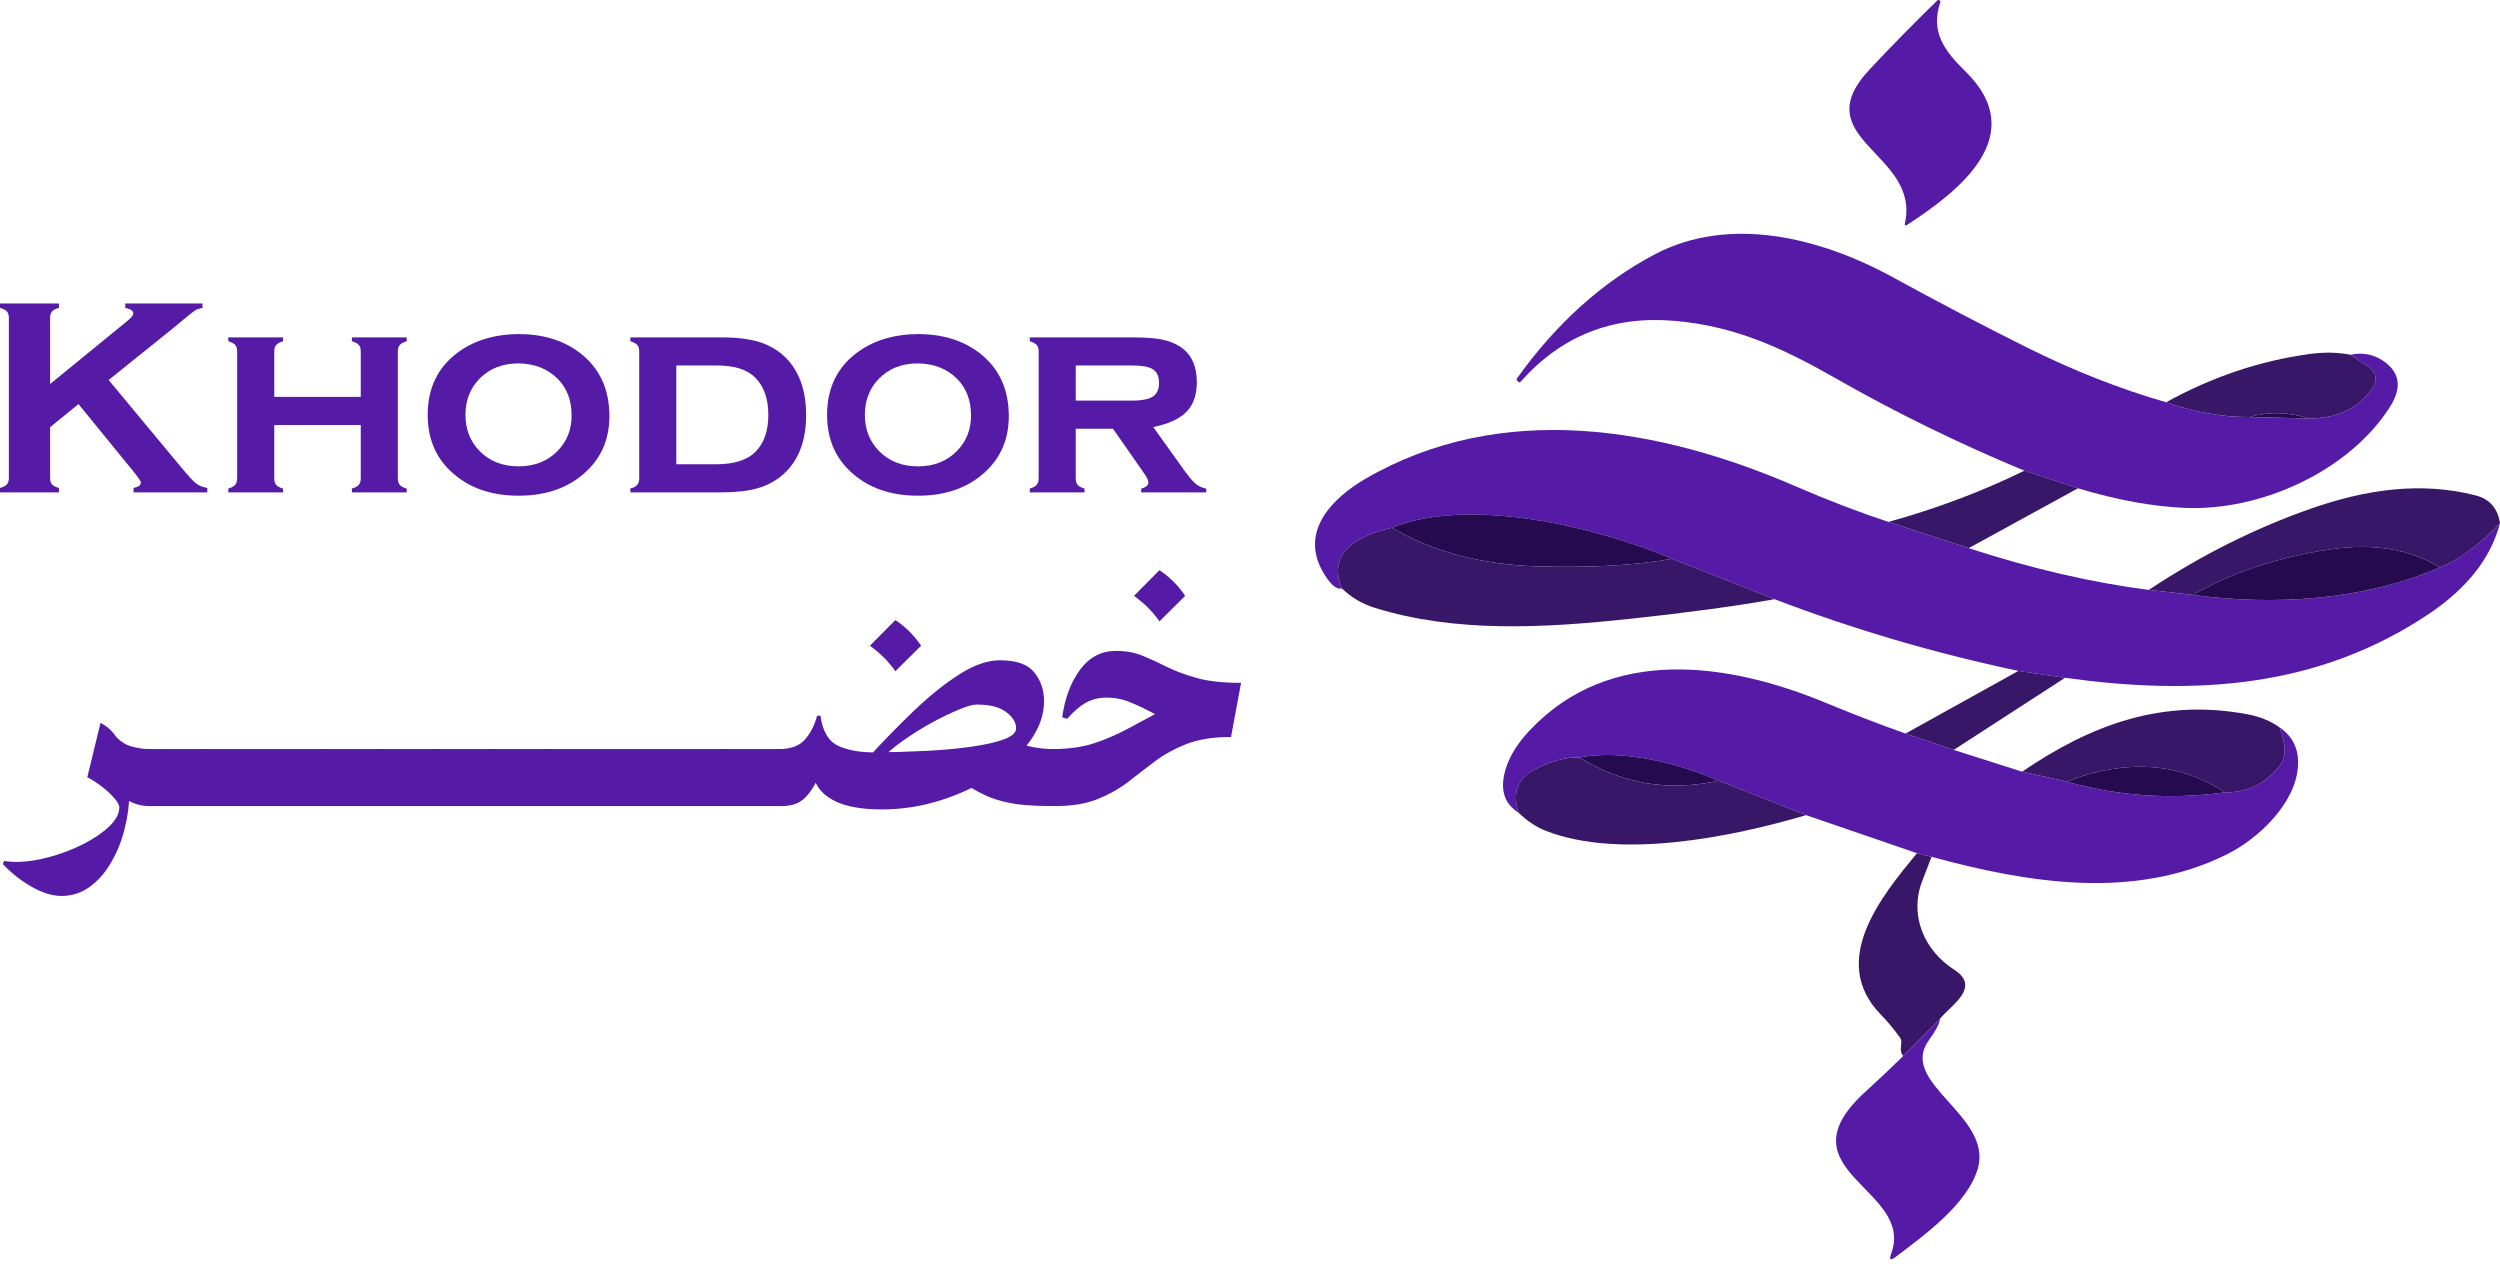
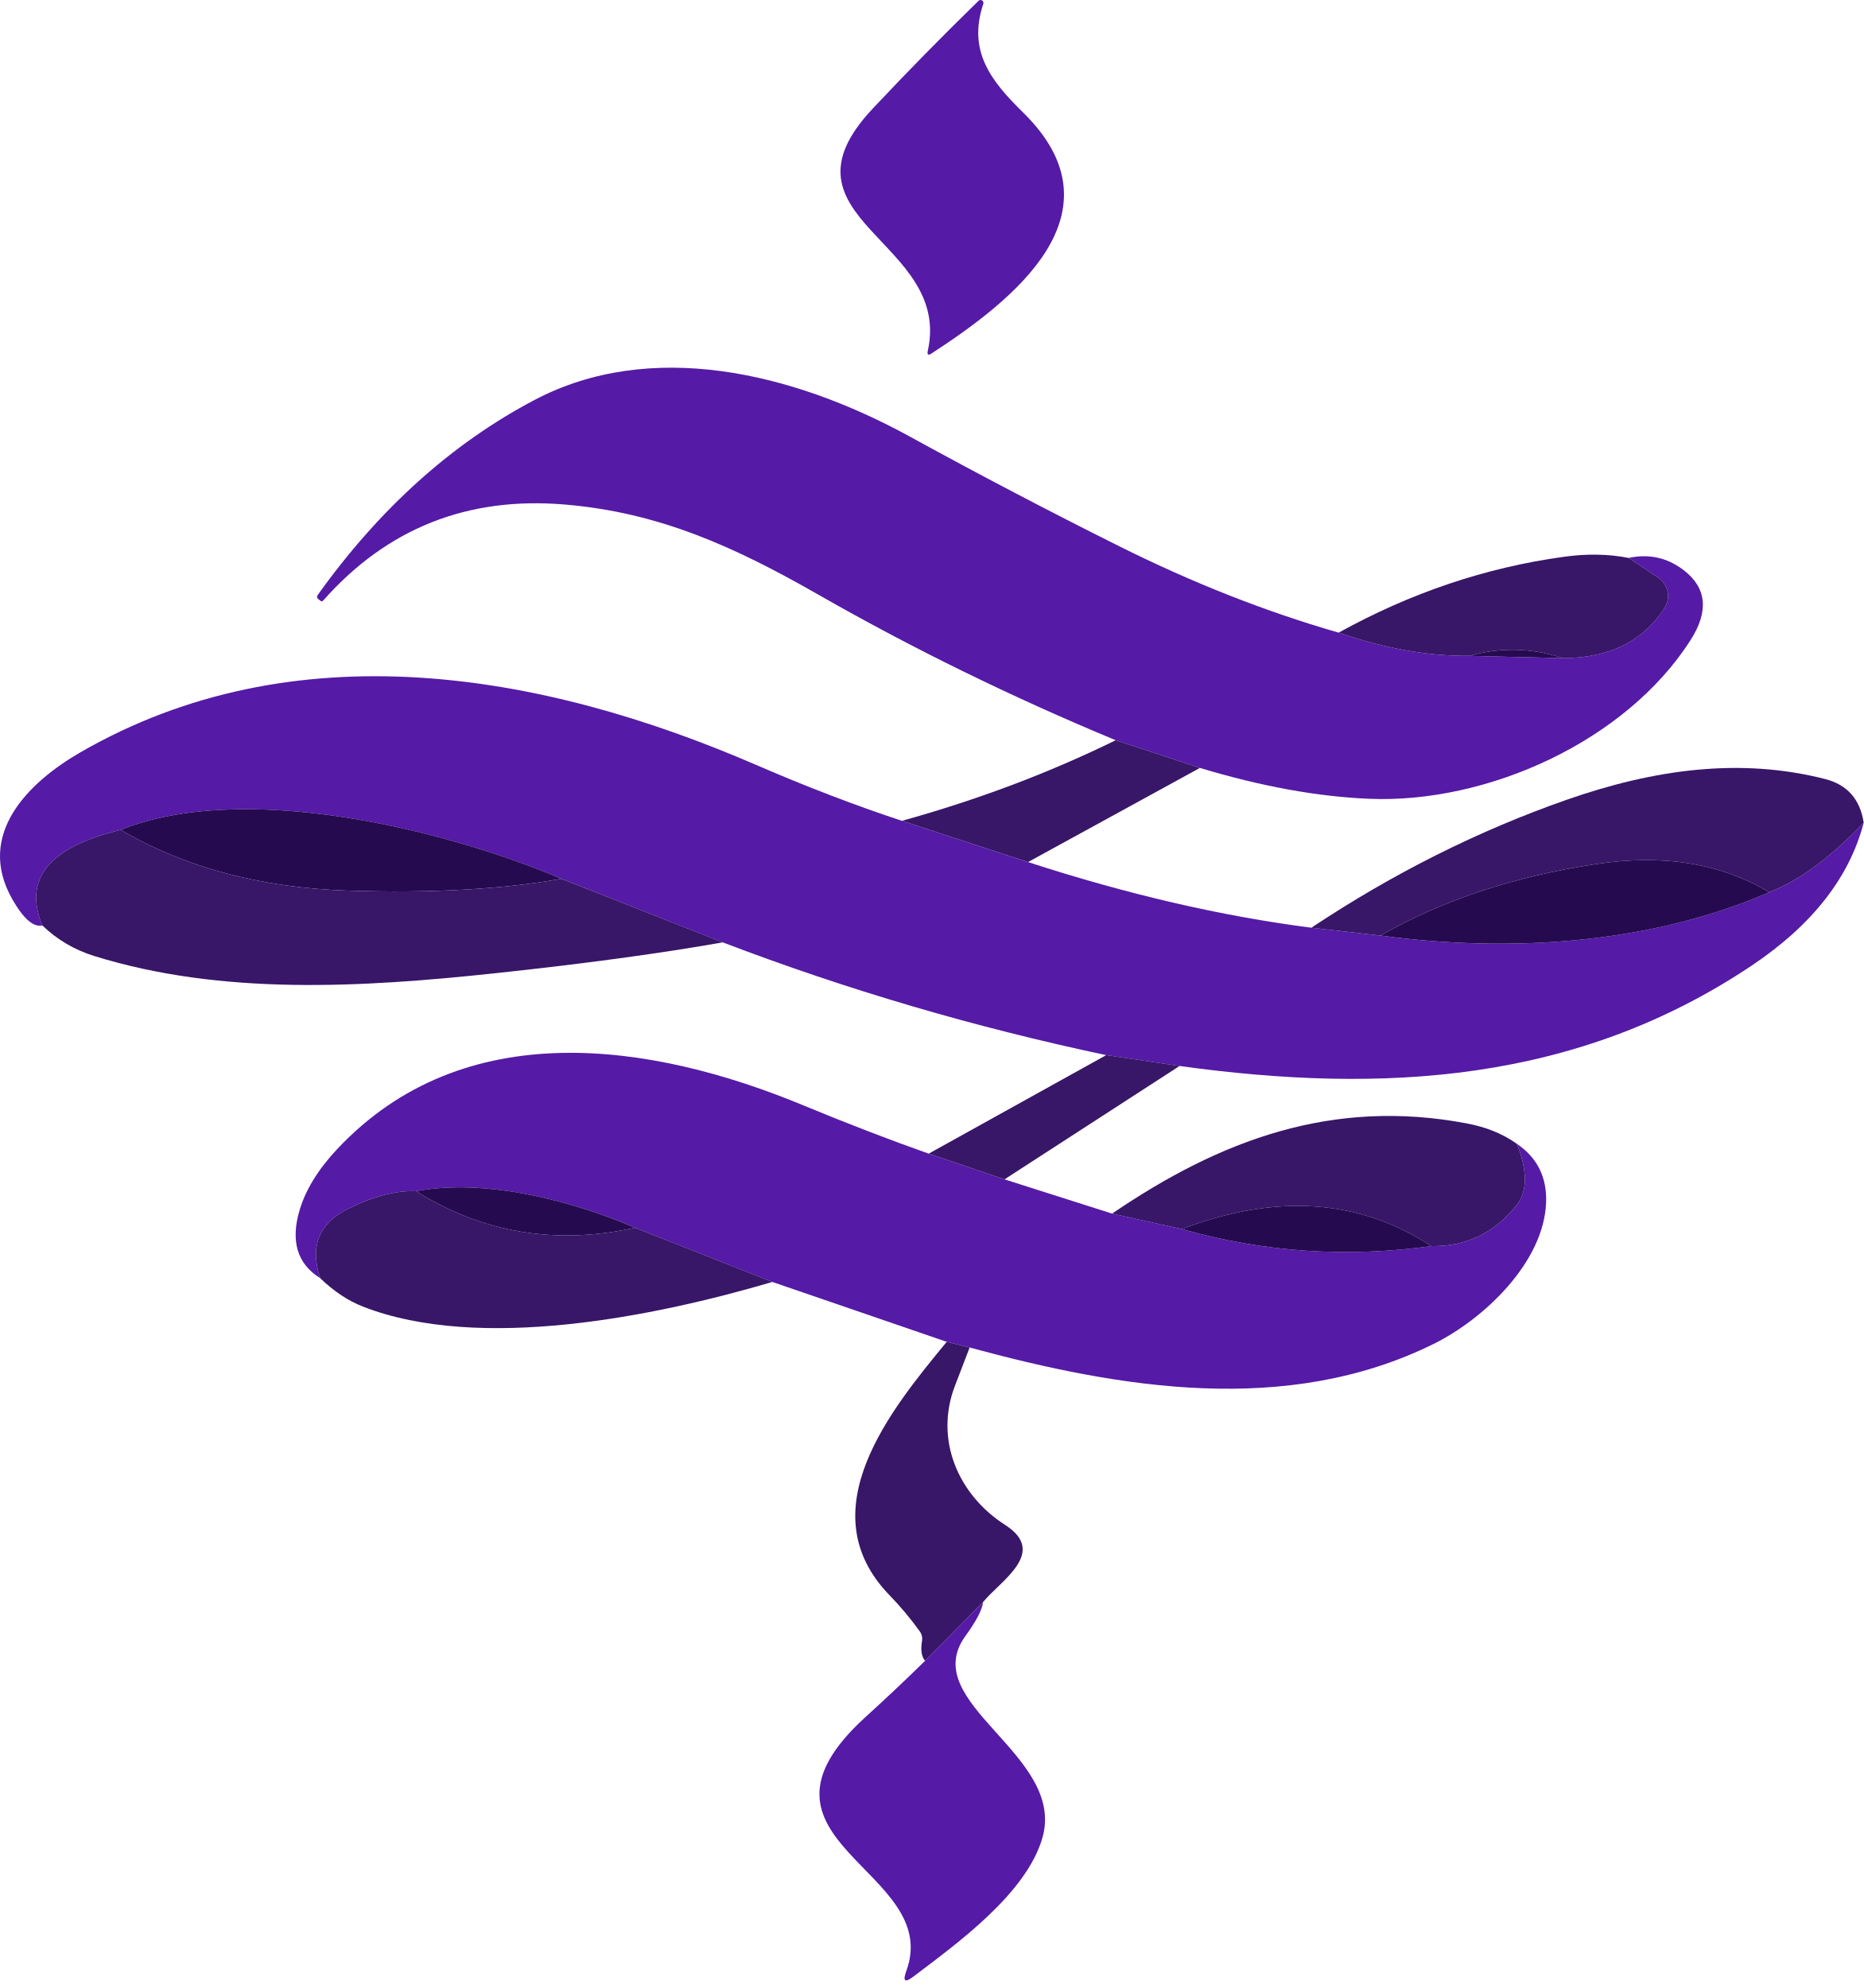
- <svg xmlns="http://www.w3.org/2000/svg" width="173" height="88" viewBox="0 0 173 88" fill="none">
-   <path d="M134.264 0.169C133.567 2.256 134.606 3.566 136.013 4.947C140.545 9.388 135.513 13.258 131.989 15.55C131.84 15.65 131.784 15.612 131.822 15.437C132.901 10.571 124.826 9.651 129.39 4.789C130.909 3.17 132.464 1.587 134.054 0.038C134.074 0.017 134.1 0.004 134.129 0.001C134.158 -0.003 134.187 0.004 134.211 0.019C134.236 0.035 134.254 0.058 134.264 0.085C134.274 0.112 134.274 0.142 134.264 0.169Z" fill="#551AA6" />
-   <path d="M149.898 27.837C151.909 28.532 153.824 28.873 155.645 28.858L159.756 28.959C161.793 28.956 163.285 28.223 164.232 26.759C164.37 26.542 164.419 26.28 164.366 26.028C164.314 25.777 164.165 25.556 163.951 25.413L162.658 24.549C163.558 24.356 164.369 24.539 165.091 25.097C166.093 25.875 166.19 26.897 165.38 28.166C162.531 32.623 156.442 35.359 151.252 35.148C148.973 35.055 146.486 34.602 143.792 33.789L140.088 32.571C135.512 30.671 131.141 28.531 126.977 26.149C123.299 24.05 120.003 22.55 115.852 22.2C111.574 21.837 108.029 23.246 105.218 26.425C105.18 26.466 105.14 26.469 105.099 26.434L105.007 26.364C104.94 26.308 104.931 26.246 104.981 26.175C107.702 22.374 110.881 19.514 114.519 17.597C119.6 14.924 125.815 16.352 131.023 19.206C134.068 20.878 137.145 22.489 140.254 24.041C143.489 25.654 146.704 26.919 149.898 27.837Z" fill="#551AA6" />
-   <path d="M162.659 24.55L163.952 25.413C164.165 25.556 164.314 25.777 164.367 26.029C164.419 26.28 164.371 26.542 164.232 26.759C163.285 28.223 161.794 28.956 159.757 28.959C158.401 28.506 157.03 28.473 155.645 28.858C153.825 28.873 151.909 28.533 149.898 27.837C153.063 26.087 156.361 24.975 159.792 24.501C160.815 24.358 161.77 24.374 162.659 24.55Z" fill="#381668" />
-   <path d="M159.756 28.959L155.645 28.858C157.03 28.473 158.4 28.506 159.756 28.959Z" fill="#260A4F" />
-   <path d="M130.682 36.117L136.232 37.932C140.601 39.352 144.756 40.315 148.698 40.821L151.74 41.167C157.347 41.917 163.501 41.575 168.845 39.26C170.165 38.746 171.551 37.726 173 36.201C172.372 38.609 170.734 40.701 168.086 42.478C160.367 47.65 151.846 48.141 142.899 46.905L139.673 46.427C133.86 45.197 128.236 43.543 122.801 41.465L115.7 38.669C110.409 36.429 101.664 34.36 96.307 36.516C93.16 37.27 92.012 38.672 92.862 40.72C92.467 40.811 92.023 40.419 91.529 39.545C89.929 36.705 92.257 34.426 94.51 33.119C103.926 27.675 114.823 29.564 124.269 33.658C126.49 34.62 128.628 35.44 130.682 36.117Z" fill="#551AA6" />
-   <path d="M140.09 32.571L143.794 33.789L136.233 37.932L130.684 36.117C134.021 35.191 137.156 34.008 140.09 32.571Z" fill="#381668" />
-   <path d="M173.001 36.2C171.552 37.726 170.166 38.746 168.846 39.26C166.715 37.986 164.176 37.572 161.227 38.019C157.627 38.56 154.465 39.609 151.741 41.167L148.699 40.82C152.302 38.427 156.046 36.551 159.93 35.192C163.765 33.851 167.561 33.32 171.309 34.28C172.279 34.529 172.843 35.169 173.001 36.2Z" fill="#381668" />
-   <path d="M115.701 38.668C113.08 39.133 109.954 39.307 106.325 39.19C102.485 39.064 99.146 38.173 96.309 36.516C101.665 34.359 110.41 36.428 115.701 38.668Z" fill="#260A4F" />
-   <path d="M96.307 36.516C99.144 38.173 102.483 39.064 106.323 39.19C109.952 39.307 113.078 39.133 115.699 38.668L122.8 41.465C120.059 41.95 116.72 42.403 112.784 42.824C106.879 43.455 100.747 43.806 95.145 42.065C94.271 41.794 93.51 41.345 92.861 40.72C92.011 38.671 93.159 37.27 96.307 36.516Z" fill="#381668" />
-   <path d="M168.844 39.26C163.501 41.574 157.347 41.916 151.74 41.167C154.464 39.609 157.626 38.56 161.226 38.019C164.175 37.572 166.714 37.986 168.844 39.26Z" fill="#260A4F" />
-   <path d="M131.862 50.762L135.197 51.893L139.932 53.401L143 54.08C146.577 55.097 150.236 55.347 153.976 54.83C155.502 54.853 156.751 54.254 157.724 53.032C158.209 52.425 158.213 51.523 157.737 50.328C158.64 50.939 159.07 51.804 159.026 52.923C158.921 55.548 156.291 58.043 154.068 59.138C147.616 62.321 140.309 61.098 133.663 59.292L132.655 59.042L124.984 56.408L118.939 54.023C116.248 52.861 112.364 51.827 109.304 52.414C108.422 52.376 107.417 52.639 106.289 53.203C105.029 53.835 104.629 54.847 105.088 56.241C104.076 55.61 103.775 54.609 104.185 53.238C104.453 52.341 105.003 51.45 105.833 50.565C111.413 44.621 119.649 45.857 126.365 48.645C128.276 49.437 130.108 50.142 131.862 50.762Z" fill="#551AA6" />
-   <path d="M139.673 46.427L142.899 46.904L135.197 51.893L131.861 50.762L139.673 46.427Z" fill="#381668" />
-   <path d="M157.737 50.328C158.214 51.523 158.209 52.425 157.724 53.032C156.751 54.254 155.502 54.853 153.976 54.83C150.808 52.755 147.15 52.505 143 54.08L139.932 53.401C144.696 50.153 149.628 48.316 155.524 49.429C156.386 49.59 157.123 49.89 157.737 50.328Z" fill="#381668" />
-   <path d="M118.94 54.023C115.456 54.789 112.245 54.252 109.305 52.414C112.364 51.827 116.248 52.861 118.94 54.023Z" fill="#260A4F" />
-   <path d="M109.303 52.415C112.243 54.253 115.454 54.789 118.938 54.023L124.983 56.408C119.814 57.929 112.104 59.494 106.975 57.495C106.321 57.241 105.691 56.823 105.086 56.241C104.627 54.847 105.028 53.835 106.287 53.204C107.415 52.64 108.42 52.377 109.303 52.415Z" fill="#381668" />
-   <path d="M153.976 54.83C150.236 55.347 146.577 55.097 143 54.08C147.15 52.505 150.808 52.755 153.976 54.83Z" fill="#260A4F" />
-   <path d="M132.654 59.042L133.662 59.292C133.446 59.856 133.232 60.411 133.022 60.958C132.097 63.342 133.158 65.775 135.222 67.099C137.125 68.317 135.003 69.562 134.254 70.491L131.702 73.078C131.545 72.902 131.499 72.609 131.567 72.196C131.59 72.044 131.556 71.906 131.466 71.78C131.06 71.216 130.617 70.687 130.138 70.193C126.534 66.476 130.203 62.014 132.654 59.042Z" fill="#381668" />
-   <path d="M134.255 70.491C134.22 70.821 133.96 71.321 133.475 71.99C131.335 74.949 137.911 77.185 136.867 80.858C136.162 83.326 133.102 85.522 131.182 86.977C130.817 87.255 130.713 87.177 130.871 86.745C132.536 82.252 123.073 81.038 129.069 75.563C130.001 74.715 130.88 73.887 131.704 73.077L134.255 70.491Z" fill="#551AA6" />
-   <path d="M73.009 55.78C72.668 55.78 72.431 55.589 72.297 55.207C72.163 54.815 72.096 54.346 72.096 53.799C72.096 53.263 72.163 52.804 72.297 52.422C72.431 52.03 72.627 51.834 72.885 51.834C73.927 51.834 74.855 51.705 75.67 51.447C76.485 51.179 77.248 50.854 77.96 50.473C78.672 50.091 79.383 49.709 80.095 49.328C80.807 48.936 81.575 48.611 82.401 48.353C83.226 48.085 84.17 47.951 85.232 47.951L84.737 50.674C83.716 50.674 82.829 50.555 82.076 50.318C81.333 50.081 80.662 49.802 80.064 49.483C79.466 49.163 78.888 48.884 78.331 48.647C77.784 48.399 77.197 48.276 76.567 48.276C76.052 48.276 75.582 48.389 75.159 48.616C74.747 48.843 74.308 49.219 73.844 49.745L73.504 49.637C73.689 48.306 74.102 47.208 74.742 46.342C75.381 45.475 76.212 45.042 77.233 45.042C77.924 45.042 78.538 45.155 79.074 45.382C79.61 45.599 80.172 45.857 80.76 46.156C81.349 46.445 82.045 46.703 82.849 46.929C83.654 47.146 84.665 47.254 85.882 47.254L85.186 50.999C83.969 50.999 82.947 51.159 82.122 51.478C81.307 51.798 80.58 52.195 79.94 52.67C79.311 53.144 78.687 53.624 78.068 54.109C77.449 54.583 76.743 54.98 75.948 55.3C75.154 55.62 74.174 55.78 73.009 55.78ZM80.234 39.456C80.957 39.941 81.55 40.534 82.014 41.235L80.234 42.999C79.77 42.329 79.182 41.741 78.471 41.235L80.234 39.456Z" fill="#551AA6" />
-   <path d="M60.521 52.067L61.047 56.012C59.737 56.012 58.695 55.842 57.921 55.502C57.148 55.151 56.642 54.671 56.405 54.063L56.59 53.908C56.229 54.62 55.868 55.11 55.507 55.378C55.157 55.646 54.677 55.78 54.068 55.78H53.836C53.671 55.78 53.532 55.661 53.419 55.424C53.305 55.187 53.222 54.914 53.171 54.604C53.109 54.284 53.078 54.001 53.078 53.753C53.078 53.392 53.14 52.985 53.264 52.531C53.388 52.067 53.578 51.835 53.836 51.835H53.914C54.708 51.835 55.296 51.623 55.678 51.2C56.069 50.777 56.358 50.22 56.544 49.529H56.776C56.92 50.592 57.323 51.283 57.983 51.602C58.643 51.912 59.489 52.067 60.521 52.067ZM69.201 45.692C70.335 45.692 71.125 45.97 71.568 46.527C72.022 47.084 72.249 47.75 72.249 48.523C72.249 49.452 71.929 50.365 71.29 51.262C70.65 52.149 69.789 52.954 68.706 53.676C67.633 54.388 66.431 54.955 65.1 55.378C63.77 55.801 62.408 56.012 61.016 56.012L60.474 52.067C61.733 52.056 62.95 52.02 64.126 51.958C65.302 51.897 66.354 51.798 67.282 51.664C68.211 51.53 68.948 51.36 69.495 51.154C70.041 50.947 70.315 50.695 70.315 50.396C70.315 49.993 70.088 49.622 69.634 49.282C69.191 48.931 68.504 48.755 67.576 48.755C67.308 48.755 66.895 48.874 66.338 49.111C65.781 49.338 65.162 49.637 64.482 50.009C63.801 50.38 63.141 50.793 62.501 51.247C61.872 51.69 61.351 52.134 60.938 52.577L59.995 52.515C61.15 51.257 62.269 50.112 63.352 49.08C64.445 48.049 65.482 47.229 66.462 46.62C67.442 46.001 68.355 45.692 69.201 45.692ZM70.562 51.417C70.831 51.551 71.186 51.654 71.63 51.726C72.074 51.798 72.486 51.835 72.868 51.835C73.043 51.835 73.183 52.051 73.286 52.484C73.399 52.918 73.456 53.356 73.456 53.8C73.456 54.274 73.399 54.723 73.286 55.146C73.172 55.569 73.033 55.78 72.868 55.78C71.919 55.78 71.104 55.739 70.423 55.656C69.753 55.563 69.129 55.409 68.551 55.192C67.984 54.965 67.385 54.645 66.756 54.233L70.562 51.417ZM61.959 42.907C62.682 43.392 63.275 43.985 63.739 44.686L61.959 46.45C61.495 45.779 60.907 45.192 60.196 44.686L61.959 42.907Z" fill="#551AA6" />
-   <path d="M49.954 51.834H53.915C54.111 51.834 54.271 51.948 54.395 52.175C54.519 52.402 54.612 52.67 54.674 52.98C54.736 53.289 54.766 53.562 54.766 53.8C54.766 54.037 54.736 54.31 54.674 54.62C54.612 54.929 54.519 55.202 54.395 55.44C54.271 55.667 54.111 55.78 53.915 55.78H49.954C49.758 55.78 49.599 55.667 49.475 55.44C49.341 55.202 49.243 54.929 49.181 54.62C49.119 54.31 49.088 54.037 49.088 53.8C49.088 53.562 49.119 53.289 49.181 52.98C49.243 52.67 49.341 52.402 49.475 52.175C49.599 51.948 49.758 51.834 49.954 51.834Z" fill="#551AA6" />
-   <path d="M45.993 51.834H49.955C50.151 51.834 50.31 51.948 50.434 52.175C50.558 52.402 50.651 52.67 50.713 52.98C50.775 53.289 50.806 53.562 50.806 53.8C50.806 54.037 50.775 54.31 50.713 54.62C50.651 54.929 50.558 55.202 50.434 55.44C50.31 55.667 50.151 55.78 49.955 55.78H45.993C45.797 55.78 45.638 55.667 45.514 55.44C45.38 55.202 45.282 54.929 45.22 54.62C45.158 54.31 45.127 54.037 45.127 53.8C45.127 53.562 45.158 53.289 45.22 52.98C45.282 52.67 45.38 52.402 45.514 52.175C45.638 51.948 45.797 51.834 45.993 51.834Z" fill="#551AA6" />
-   <path d="M42.032 51.834H45.993C46.19 51.834 46.349 51.948 46.473 52.175C46.597 52.402 46.69 52.67 46.752 52.98C46.814 53.289 46.844 53.562 46.844 53.8C46.844 54.037 46.814 54.31 46.752 54.62C46.69 54.929 46.597 55.202 46.473 55.44C46.349 55.667 46.19 55.78 45.993 55.78H42.032C41.837 55.78 41.677 55.667 41.553 55.44C41.419 55.202 41.321 54.929 41.259 54.62C41.197 54.31 41.166 54.037 41.166 53.8C41.166 53.562 41.197 53.289 41.259 52.98C41.321 52.67 41.419 52.402 41.553 52.175C41.677 51.948 41.837 51.834 42.032 51.834Z" fill="#551AA6" />
-   <path d="M38.072 51.834H42.033C42.229 51.834 42.389 51.948 42.512 52.175C42.636 52.402 42.729 52.67 42.791 52.98C42.853 53.289 42.884 53.562 42.884 53.8C42.884 54.037 42.853 54.31 42.791 54.62C42.729 54.929 42.636 55.202 42.512 55.44C42.389 55.667 42.229 55.78 42.033 55.78H38.072C37.876 55.78 37.716 55.667 37.592 55.44C37.458 55.202 37.36 54.929 37.298 54.62C37.236 54.31 37.205 54.037 37.205 53.8C37.205 53.562 37.236 53.289 37.298 52.98C37.36 52.67 37.458 52.402 37.592 52.175C37.716 51.948 37.876 51.834 38.072 51.834Z" fill="#551AA6" />
-   <path d="M34.111 51.834H38.072C38.268 51.834 38.428 51.948 38.551 52.175C38.675 52.402 38.768 52.67 38.83 52.98C38.892 53.289 38.923 53.562 38.923 53.8C38.923 54.037 38.892 54.31 38.83 54.62C38.768 54.929 38.675 55.202 38.551 55.44C38.428 55.667 38.268 55.78 38.072 55.78H34.111C33.915 55.78 33.755 55.667 33.631 55.44C33.497 55.202 33.399 54.929 33.337 54.62C33.275 54.31 33.244 54.037 33.244 53.8C33.244 53.562 33.275 53.289 33.337 52.98C33.399 52.67 33.497 52.402 33.631 52.175C33.755 51.948 33.915 51.834 34.111 51.834Z" fill="#551AA6" />
-   <path d="M30.148 51.834H34.109C34.305 51.834 34.465 51.948 34.588 52.175C34.712 52.402 34.805 52.67 34.867 52.98C34.929 53.289 34.96 53.562 34.96 53.8C34.96 54.037 34.929 54.31 34.867 54.62C34.805 54.929 34.712 55.202 34.588 55.44C34.465 55.667 34.305 55.78 34.109 55.78H30.148C29.952 55.78 29.792 55.667 29.668 55.44C29.534 55.202 29.436 54.929 29.374 54.62C29.312 54.31 29.281 54.037 29.281 53.8C29.281 53.562 29.312 53.289 29.374 52.98C29.436 52.67 29.534 52.402 29.668 52.175C29.792 51.948 29.952 51.834 30.148 51.834Z" fill="#551AA6" />
-   <path d="M26.187 51.834H30.148C30.344 51.834 30.504 51.948 30.628 52.175C30.751 52.402 30.844 52.67 30.906 52.98C30.968 53.289 30.999 53.562 30.999 53.8C30.999 54.037 30.968 54.31 30.906 54.62C30.844 54.929 30.751 55.202 30.628 55.44C30.504 55.667 30.344 55.78 30.148 55.78H26.187C25.991 55.78 25.831 55.667 25.707 55.44C25.573 55.202 25.475 54.929 25.413 54.62C25.351 54.31 25.32 54.037 25.32 53.8C25.32 53.562 25.351 53.289 25.413 52.98C25.475 52.67 25.573 52.402 25.707 52.175C25.831 51.948 25.991 51.834 26.187 51.834Z" fill="#551AA6" />
-   <path d="M22.226 51.834H26.187C26.383 51.834 26.543 51.948 26.667 52.175C26.79 52.402 26.883 52.67 26.945 52.98C27.007 53.289 27.038 53.562 27.038 53.8C27.038 54.037 27.007 54.31 26.945 54.62C26.883 54.929 26.79 55.202 26.667 55.44C26.543 55.667 26.383 55.78 26.187 55.78H22.226C22.03 55.78 21.87 55.667 21.746 55.44C21.612 55.202 21.514 54.929 21.452 54.62C21.39 54.31 21.359 54.037 21.359 53.8C21.359 53.562 21.39 53.289 21.452 52.98C21.514 52.67 21.612 52.402 21.746 52.175C21.87 51.948 22.03 51.834 22.226 51.834Z" fill="#551AA6" />
-   <path d="M18.265 51.834H22.226C22.422 51.834 22.582 51.948 22.706 52.175C22.829 52.402 22.922 52.67 22.984 52.98C23.046 53.289 23.077 53.562 23.077 53.8C23.077 54.037 23.046 54.31 22.984 54.62C22.922 54.929 22.829 55.202 22.706 55.44C22.582 55.667 22.422 55.78 22.226 55.78H18.265C18.069 55.78 17.909 55.667 17.785 55.44C17.651 55.202 17.553 54.929 17.491 54.62C17.429 54.31 17.398 54.037 17.398 53.8C17.398 53.562 17.429 53.289 17.491 52.98C17.553 52.67 17.651 52.402 17.785 52.175C17.909 51.948 18.069 51.834 18.265 51.834Z" fill="#551AA6" />
-   <path d="M14.304 51.834H18.265C18.461 51.834 18.621 51.948 18.745 52.175C18.869 52.402 18.961 52.67 19.023 52.98C19.085 53.289 19.116 53.562 19.116 53.8C19.116 54.037 19.085 54.31 19.023 54.62C18.961 54.929 18.869 55.202 18.745 55.44C18.621 55.667 18.461 55.78 18.265 55.78H14.304C14.108 55.78 13.948 55.667 13.824 55.44C13.69 55.202 13.592 54.929 13.53 54.62C13.468 54.31 13.438 54.037 13.438 53.8C13.438 53.562 13.468 53.289 13.53 52.98C13.592 52.67 13.69 52.402 13.824 52.175C13.948 51.948 14.108 51.834 14.304 51.834Z" fill="#551AA6" />
-   <path d="M10.343 51.834H14.304C14.5 51.834 14.66 51.948 14.784 52.175C14.908 52.402 15 52.67 15.062 52.98C15.124 53.289 15.155 53.562 15.155 53.8C15.155 54.037 15.124 54.31 15.062 54.62C15 54.929 14.908 55.202 14.784 55.44C14.66 55.667 14.5 55.78 14.304 55.78H10.343C10.147 55.78 9.987 55.667 9.863 55.44C9.729 55.202 9.631 54.929 9.569 54.62C9.508 54.31 9.477 54.037 9.477 53.8C9.477 53.562 9.508 53.289 9.569 52.98C9.631 52.67 9.729 52.402 9.863 52.175C9.987 51.948 10.147 51.834 10.343 51.834Z" fill="#551AA6" />
-   <path d="M0.193 59.787L0.302 59.571C0.539 59.622 0.797 59.648 1.075 59.648C1.808 59.648 2.586 59.535 3.412 59.308C4.247 59.081 5.031 58.782 5.764 58.41C6.496 58.039 7.094 57.631 7.558 57.188C8.023 56.744 8.255 56.306 8.255 55.873C8.255 55.697 8.136 55.481 7.899 55.223C7.672 54.955 7.388 54.692 7.048 54.434C6.707 54.166 6.372 53.949 6.042 53.784L6.955 50.024C7.491 50.292 7.904 50.705 8.193 51.262C8.482 51.819 8.678 52.422 8.781 53.072C8.894 53.712 8.951 54.294 8.951 54.821C8.951 55.656 8.843 56.497 8.626 57.343C8.42 58.188 8.11 58.962 7.698 59.663C7.295 60.375 6.8 60.943 6.212 61.365C5.635 61.788 4.98 62 4.247 62C3.628 62 2.942 61.788 2.189 61.365C1.447 60.943 0.781 60.416 0.193 59.787ZM10.344 51.834C10.56 51.834 10.736 51.948 10.87 52.175C11.014 52.402 11.122 52.67 11.194 52.979C11.267 53.289 11.303 53.562 11.303 53.799C11.303 54.047 11.267 54.325 11.194 54.635C11.122 54.944 11.014 55.212 10.87 55.439C10.736 55.666 10.56 55.78 10.344 55.78C9.848 55.78 9.395 55.672 8.982 55.455C8.569 55.228 8.213 54.96 7.914 54.65V50.844C8.255 51.257 8.642 51.525 9.075 51.649C9.508 51.772 9.931 51.834 10.344 51.834Z" fill="#551AA6" />
-   <path d="M74.441 29.667V33.095C74.441 33.293 74.486 33.447 74.575 33.555C74.665 33.657 74.824 33.743 75.054 33.814V34.072H71.262V33.804C71.485 33.747 71.642 33.664 71.731 33.555C71.827 33.447 71.875 33.293 71.875 33.095V24.323C71.875 24.125 71.83 23.975 71.741 23.873C71.651 23.771 71.492 23.685 71.262 23.614V23.346H78.291C79.204 23.346 79.9 23.394 80.379 23.49C80.858 23.579 81.285 23.745 81.662 23.988C82.435 24.492 82.821 25.316 82.821 26.459C82.821 27.327 82.582 28.007 82.103 28.498C81.63 28.984 80.864 29.335 79.804 29.552L81.835 32.387C82.205 32.91 82.499 33.268 82.716 33.459C82.939 33.644 83.191 33.763 83.472 33.814V34.072H78.971V33.814C79.303 33.724 79.469 33.581 79.469 33.383C79.469 33.242 79.367 33.028 79.163 32.741L77.017 29.667H74.441ZM74.441 27.723H78.31C78.898 27.723 79.332 27.659 79.613 27.531C80.008 27.359 80.206 27.017 80.206 26.506C80.206 26.053 80.066 25.737 79.785 25.558C79.51 25.38 79.019 25.29 78.31 25.29H74.441V27.723Z" fill="#551AA6" />
-   <path d="M63.507 23.117C65.212 23.117 66.632 23.551 67.769 24.419C69.129 25.466 69.809 26.925 69.809 28.796C69.809 30.552 69.129 31.953 67.769 33C66.645 33.868 65.231 34.302 63.526 34.302C61.822 34.302 60.407 33.868 59.284 33C57.917 31.953 57.234 30.523 57.234 28.709C57.234 26.877 57.917 25.447 59.284 24.419C60.414 23.57 61.822 23.136 63.507 23.117ZM63.517 25.147C62.412 25.147 61.512 25.501 60.816 26.21C60.171 26.874 59.849 27.707 59.849 28.709C59.849 29.706 60.171 30.535 60.816 31.2C61.512 31.915 62.415 32.272 63.526 32.272C64.631 32.272 65.531 31.915 66.227 31.2C66.872 30.542 67.194 29.728 67.194 28.757C67.194 27.704 66.872 26.855 66.227 26.21C65.525 25.514 64.621 25.16 63.517 25.147Z" fill="#551AA6" />
-   <path d="M44.234 33.095V24.323C44.234 24.125 44.189 23.975 44.1 23.873C44.011 23.771 43.851 23.685 43.621 23.614V23.346H49.913C51.222 23.346 52.253 23.509 53.006 23.835C54.066 24.294 54.829 25.054 55.295 26.114C55.621 26.855 55.784 27.72 55.784 28.709C55.784 30.542 55.238 31.93 54.146 32.875C53.654 33.297 53.073 33.603 52.403 33.794C51.739 33.98 50.909 34.072 49.913 34.072H43.621V33.804C43.845 33.747 44.001 33.664 44.09 33.555C44.186 33.447 44.234 33.293 44.234 33.095ZM46.801 32.128H49.54C50.797 32.128 51.71 31.841 52.279 31.266C52.872 30.666 53.169 29.814 53.169 28.709C53.169 27.605 52.872 26.752 52.279 26.152C51.985 25.852 51.621 25.635 51.187 25.501C50.753 25.36 50.203 25.29 49.54 25.29H46.801V32.128Z" fill="#551AA6" />
-   <path d="M35.868 23.117C37.573 23.117 38.994 23.551 40.13 24.419C41.49 25.466 42.17 26.925 42.17 28.796C42.17 30.552 41.49 31.953 40.13 33C39.007 33.868 37.592 34.302 35.888 34.302C34.183 34.302 32.769 33.868 31.645 33C30.279 31.953 29.596 30.523 29.596 28.709C29.596 26.877 30.279 25.447 31.645 24.419C32.775 23.57 34.183 23.136 35.868 23.117ZM35.878 25.147C34.774 25.147 33.873 25.501 33.177 26.21C32.533 26.874 32.21 27.707 32.21 28.709C32.21 29.706 32.533 30.535 33.177 31.2C33.873 31.915 34.777 32.272 35.888 32.272C36.992 32.272 37.892 31.915 38.588 31.2C39.233 30.542 39.556 29.728 39.556 28.757C39.556 27.704 39.233 26.855 38.588 26.21C37.886 25.514 36.983 25.16 35.878 25.147Z" fill="#551AA6" />
-   <path d="M24.964 29.408H18.978V33.095C18.978 33.293 19.023 33.447 19.112 33.555C19.202 33.657 19.361 33.743 19.591 33.814V34.072H15.799V33.804C16.022 33.747 16.179 33.664 16.268 33.555C16.364 33.447 16.412 33.293 16.412 33.095V24.323C16.412 24.125 16.367 23.975 16.278 23.873C16.188 23.771 16.029 23.685 15.799 23.614V23.346H19.591V23.614C19.361 23.678 19.202 23.764 19.112 23.873C19.023 23.975 18.978 24.125 18.978 24.323V27.464H24.964V24.323C24.964 24.125 24.919 23.975 24.83 23.873C24.747 23.771 24.587 23.685 24.351 23.614V23.346H28.143V23.614C27.913 23.678 27.754 23.764 27.665 23.873C27.575 23.975 27.53 24.125 27.53 24.323V33.095C27.53 33.293 27.575 33.447 27.665 33.555C27.754 33.657 27.913 33.743 28.143 33.814V34.072H24.351V33.804C24.574 33.747 24.731 33.664 24.82 33.555C24.916 33.447 24.964 33.293 24.964 33.095V29.408Z" fill="#551AA6" />
-   <path d="M5.43 27.962L3.467 29.562V33.067C3.467 33.265 3.511 33.418 3.601 33.526C3.697 33.629 3.856 33.708 4.08 33.766V34.072H0V33.766C0.23 33.702 0.389 33.619 0.479 33.517C0.568 33.415 0.613 33.265 0.613 33.067V21.996C0.613 21.805 0.568 21.658 0.479 21.555C0.389 21.453 0.23 21.37 0 21.306V21H4.08V21.306C3.85 21.364 3.69 21.447 3.601 21.555C3.511 21.658 3.467 21.805 3.467 21.996V26.574L8.849 22.178C9.098 21.974 9.222 21.811 9.222 21.689C9.222 21.504 9.037 21.377 8.667 21.306V21H14.011V21.306C13.787 21.351 13.628 21.402 13.532 21.46C13.436 21.517 13.159 21.734 12.699 22.111L11.961 22.724L7.518 26.296L12.555 32.358C13.021 32.92 13.356 33.284 13.561 33.45C13.771 33.609 14.033 33.715 14.346 33.766V34.072H9.242V33.766C9.58 33.696 9.749 33.574 9.749 33.402C9.749 33.313 9.596 33.076 9.289 32.693L5.43 27.962Z" fill="#551AA6" />
+ <svg xmlns="http://www.w3.org/2000/svg" width="150" height="160" viewBox="0 0 150 160" fill="none">
+   <path d="M79.136 0.31C77.861 4.126 79.761 6.523 82.335 9.049C90.626 17.171 81.421 24.25 74.975 28.444C74.702 28.625 74.6 28.556 74.67 28.235C76.642 19.335 61.873 17.652 70.22 8.76C73 5.799 75.843 2.902 78.751 0.069C78.788 0.032 78.837 0.008 78.89 0.002C78.942 -0.005 78.995 0.007 79.04 0.035C79.085 0.063 79.119 0.106 79.136 0.156C79.154 0.206 79.154 0.26 79.136 0.31Z" fill="#551AA6" />
+   <path d="M107.736 50.917C111.414 52.189 114.918 52.812 118.248 52.785L125.769 52.969C129.495 52.964 132.223 51.622 133.955 48.944C134.209 48.548 134.297 48.069 134.201 47.609C134.105 47.149 133.833 46.744 133.442 46.483L131.077 44.903C132.723 44.551 134.207 44.885 135.527 45.906C137.36 47.327 137.537 49.198 136.056 51.518C130.844 59.672 119.707 64.675 110.214 64.29C106.045 64.119 101.496 63.291 96.567 61.804L89.792 59.576C81.421 56.101 73.427 52.186 65.81 47.83C59.083 43.989 53.053 41.247 45.46 40.606C37.635 39.943 31.151 42.52 26.009 48.335C25.939 48.41 25.867 48.415 25.792 48.351L25.624 48.223C25.501 48.121 25.485 48.006 25.576 47.878C30.552 40.924 36.368 35.694 43.023 32.188C52.316 27.297 63.685 29.91 73.211 35.13C78.781 38.187 84.409 41.135 90.097 43.973C96.014 46.924 101.894 49.238 107.736 50.917Z" fill="#551AA6" />
+   <path d="M131.077 44.904L133.442 46.483C133.833 46.745 134.105 47.149 134.201 47.609C134.297 48.069 134.209 48.549 133.955 48.945C132.223 51.623 129.495 52.964 125.769 52.97C123.289 52.141 120.782 52.08 118.248 52.785C114.918 52.812 111.414 52.189 107.736 50.917C113.525 47.715 119.558 45.682 125.833 44.816C127.704 44.554 129.452 44.583 131.077 44.904Z" fill="#381668" />
+   <path d="M125.769 52.969L118.248 52.785C120.782 52.08 123.289 52.141 125.769 52.969Z" fill="#260A4F" />
+   <path d="M72.585 66.062L82.736 69.382C90.728 71.979 98.329 73.74 105.54 74.665L111.104 75.299C121.359 76.67 132.617 76.044 142.391 71.811C144.807 70.87 147.34 69.005 149.992 66.215C148.842 70.619 145.846 74.446 141.003 77.696C126.884 87.157 111.297 88.055 94.932 85.794L89.031 84.92C78.399 82.669 68.111 79.644 58.169 75.844L45.18 70.728C35.502 66.632 19.506 62.847 9.708 66.792C3.951 68.171 1.85 70.734 3.406 74.481C2.684 74.647 1.872 73.93 0.968 72.332C-1.958 67.137 2.299 62.968 6.421 60.578C23.643 50.62 43.576 54.076 60.855 61.564C64.918 63.323 68.828 64.822 72.585 66.062Z" fill="#551AA6" />
+   <path d="M89.793 59.576L96.568 61.805L82.737 69.381L72.586 66.062C78.69 64.368 84.426 62.206 89.793 59.576Z" fill="#381668" />
+   <path d="M149.991 66.214C147.34 69.004 144.806 70.87 142.39 71.81C138.493 69.48 133.848 68.724 128.455 69.541C121.869 70.53 116.085 72.449 111.104 75.298L105.539 74.665C112.13 70.287 118.977 66.855 126.081 64.37C133.097 61.916 140.041 60.946 146.896 62.702C148.671 63.157 149.702 64.327 149.991 66.214Z" fill="#381668" />
+   <path d="M45.181 70.728C40.386 71.578 34.669 71.896 28.03 71.682C21.006 71.453 14.899 69.822 9.709 66.792C19.507 62.847 35.503 66.631 45.181 70.728Z" fill="#260A4F" />
+   <path d="M9.709 66.792C14.899 69.823 21.006 71.453 28.03 71.683C34.669 71.897 40.386 71.579 45.181 70.729L58.17 75.844C53.156 76.731 47.049 77.56 39.849 78.329C29.048 79.484 17.831 80.125 7.584 76.942C5.986 76.445 4.593 75.625 3.406 74.481C1.851 70.734 3.952 68.171 9.709 66.792Z" fill="#381668" />
+   <path d="M142.39 71.811C132.616 76.044 121.359 76.669 111.104 75.298C116.085 72.45 121.869 70.531 128.455 69.542C133.848 68.724 138.493 69.48 142.39 71.811Z" fill="#260A4F" />
+   <path d="M74.742 92.849L80.844 94.918L89.504 97.675L95.116 98.918C101.659 100.778 108.351 101.235 115.193 100.289C117.984 100.332 120.269 99.236 122.049 97.002C122.936 95.89 122.944 94.241 122.073 92.055C123.724 93.172 124.51 94.754 124.43 96.802C124.238 101.604 119.427 106.166 115.362 108.171C103.559 113.991 90.193 111.754 78.038 108.451L76.194 107.994L62.162 103.176L51.105 98.814C46.182 96.689 39.078 94.797 33.481 95.872C31.867 95.802 30.028 96.283 27.965 97.315C25.661 98.469 24.929 100.321 25.768 102.871C23.919 101.716 23.368 99.886 24.116 97.379C24.608 95.738 25.613 94.108 27.131 92.488C37.338 81.616 52.404 83.877 64.688 88.976C68.183 90.425 71.535 91.716 74.742 92.849Z" fill="#551AA6" />
+   <path d="M89.03 84.919L94.932 85.793L80.844 94.917L74.742 92.849L89.03 84.919Z" fill="#381668" />
+   <path d="M122.073 92.055C122.944 94.241 122.936 95.89 122.049 97.002C120.269 99.236 117.984 100.332 115.194 100.289C109.399 96.494 102.707 96.037 95.117 98.918L89.504 97.675C98.219 91.734 107.24 88.375 118.024 90.411C119.601 90.705 120.951 91.253 122.073 92.055Z" fill="#381668" />
+   <path d="M51.104 98.814C44.733 100.214 38.858 99.234 33.48 95.871C39.077 94.797 46.181 96.689 51.104 98.814Z" fill="#260A4F" />
+   <path d="M33.481 95.871C38.858 99.233 44.733 100.214 51.105 98.814L62.162 103.175C52.708 105.957 38.605 108.82 29.224 105.164C28.026 104.699 26.874 103.934 25.768 102.871C24.928 100.321 25.661 98.469 27.965 97.314C30.028 96.283 31.867 95.802 33.481 95.871Z" fill="#381668" />
+   <path d="M115.194 100.289C108.352 101.235 101.66 100.778 95.117 98.918C102.708 96.037 109.4 96.494 115.194 100.289Z" fill="#260A4F" />
+   <path d="M76.194 107.994L78.038 108.451C77.643 109.483 77.252 110.498 76.868 111.498C75.176 115.859 77.116 120.309 80.892 122.73C84.372 124.959 80.492 127.236 79.121 128.936L74.454 133.666C74.165 133.346 74.082 132.809 74.206 132.055C74.248 131.777 74.187 131.523 74.021 131.293C73.278 130.262 72.468 129.294 71.592 128.391C65.001 121.592 71.712 113.43 76.194 107.994Z" fill="#381668" />
+   <path d="M79.119 128.936C79.055 129.54 78.579 130.454 77.692 131.678C73.779 137.09 85.806 141.179 83.898 147.898C82.607 152.412 77.011 156.428 73.499 159.09C72.831 159.598 72.641 159.456 72.93 158.665C75.976 150.447 58.665 148.226 69.634 138.212C71.339 136.662 72.945 135.147 74.453 133.666L79.119 128.936Z" fill="#551AA6" />
</svg>
